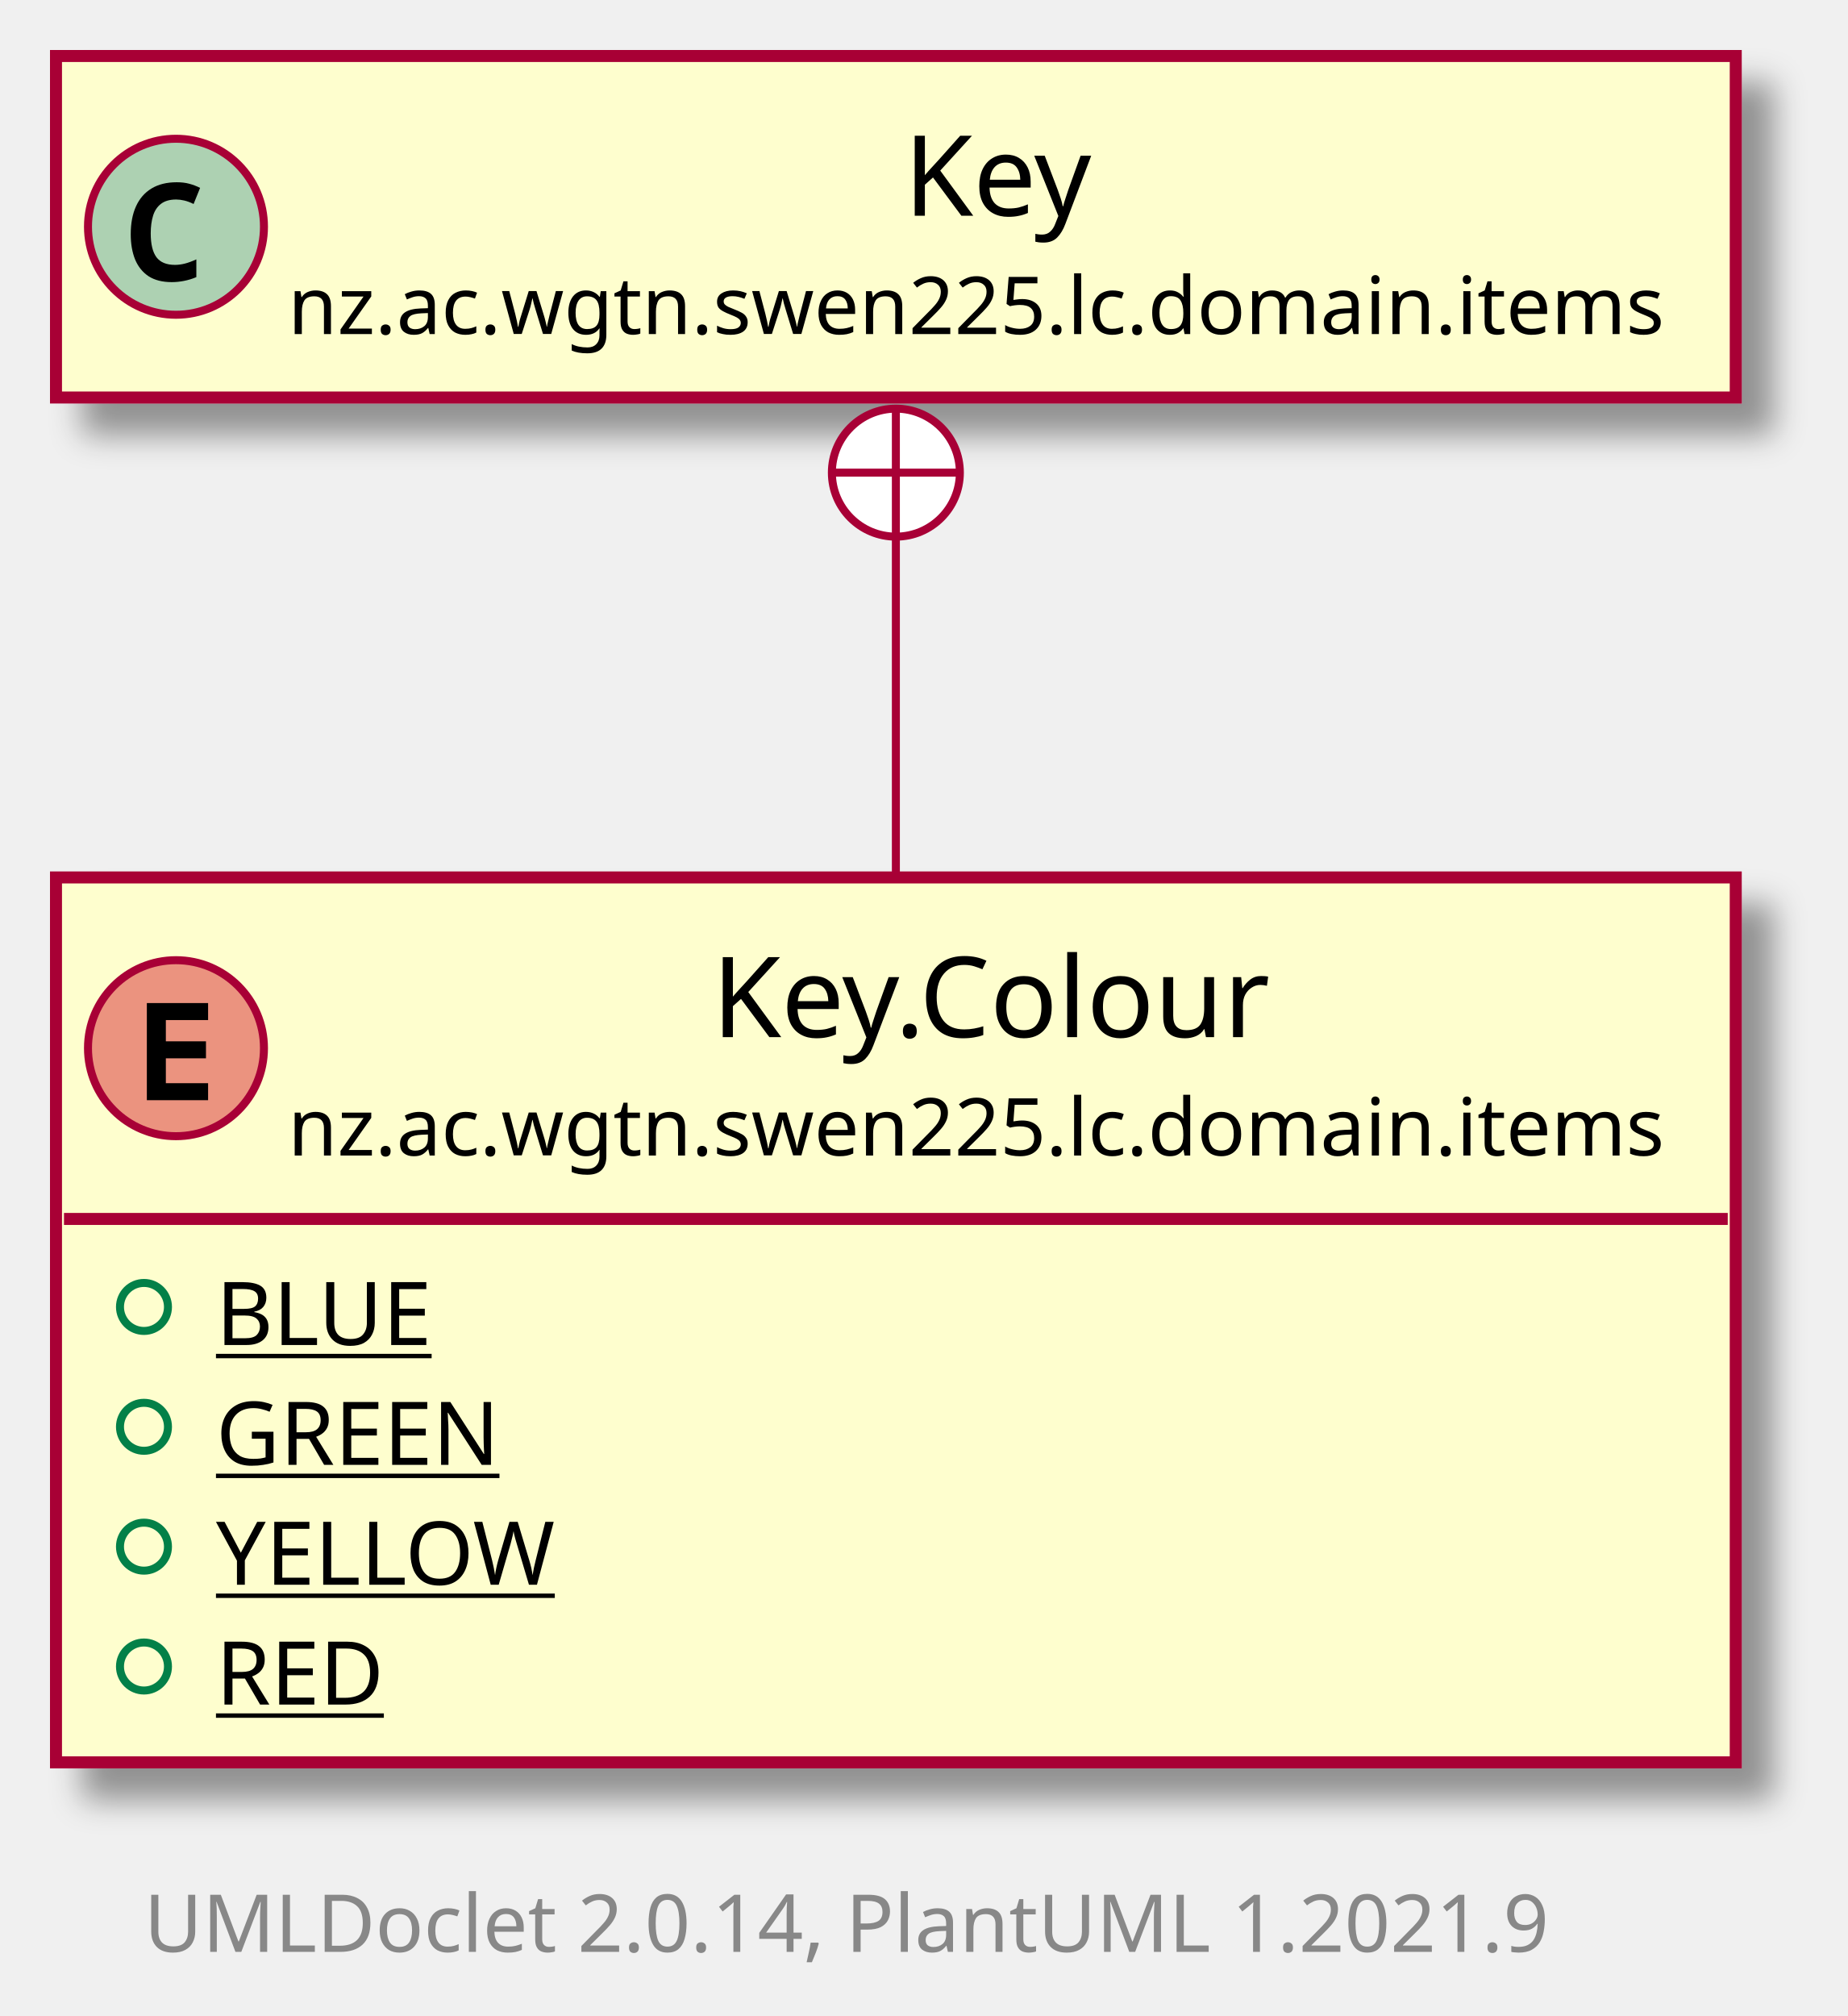
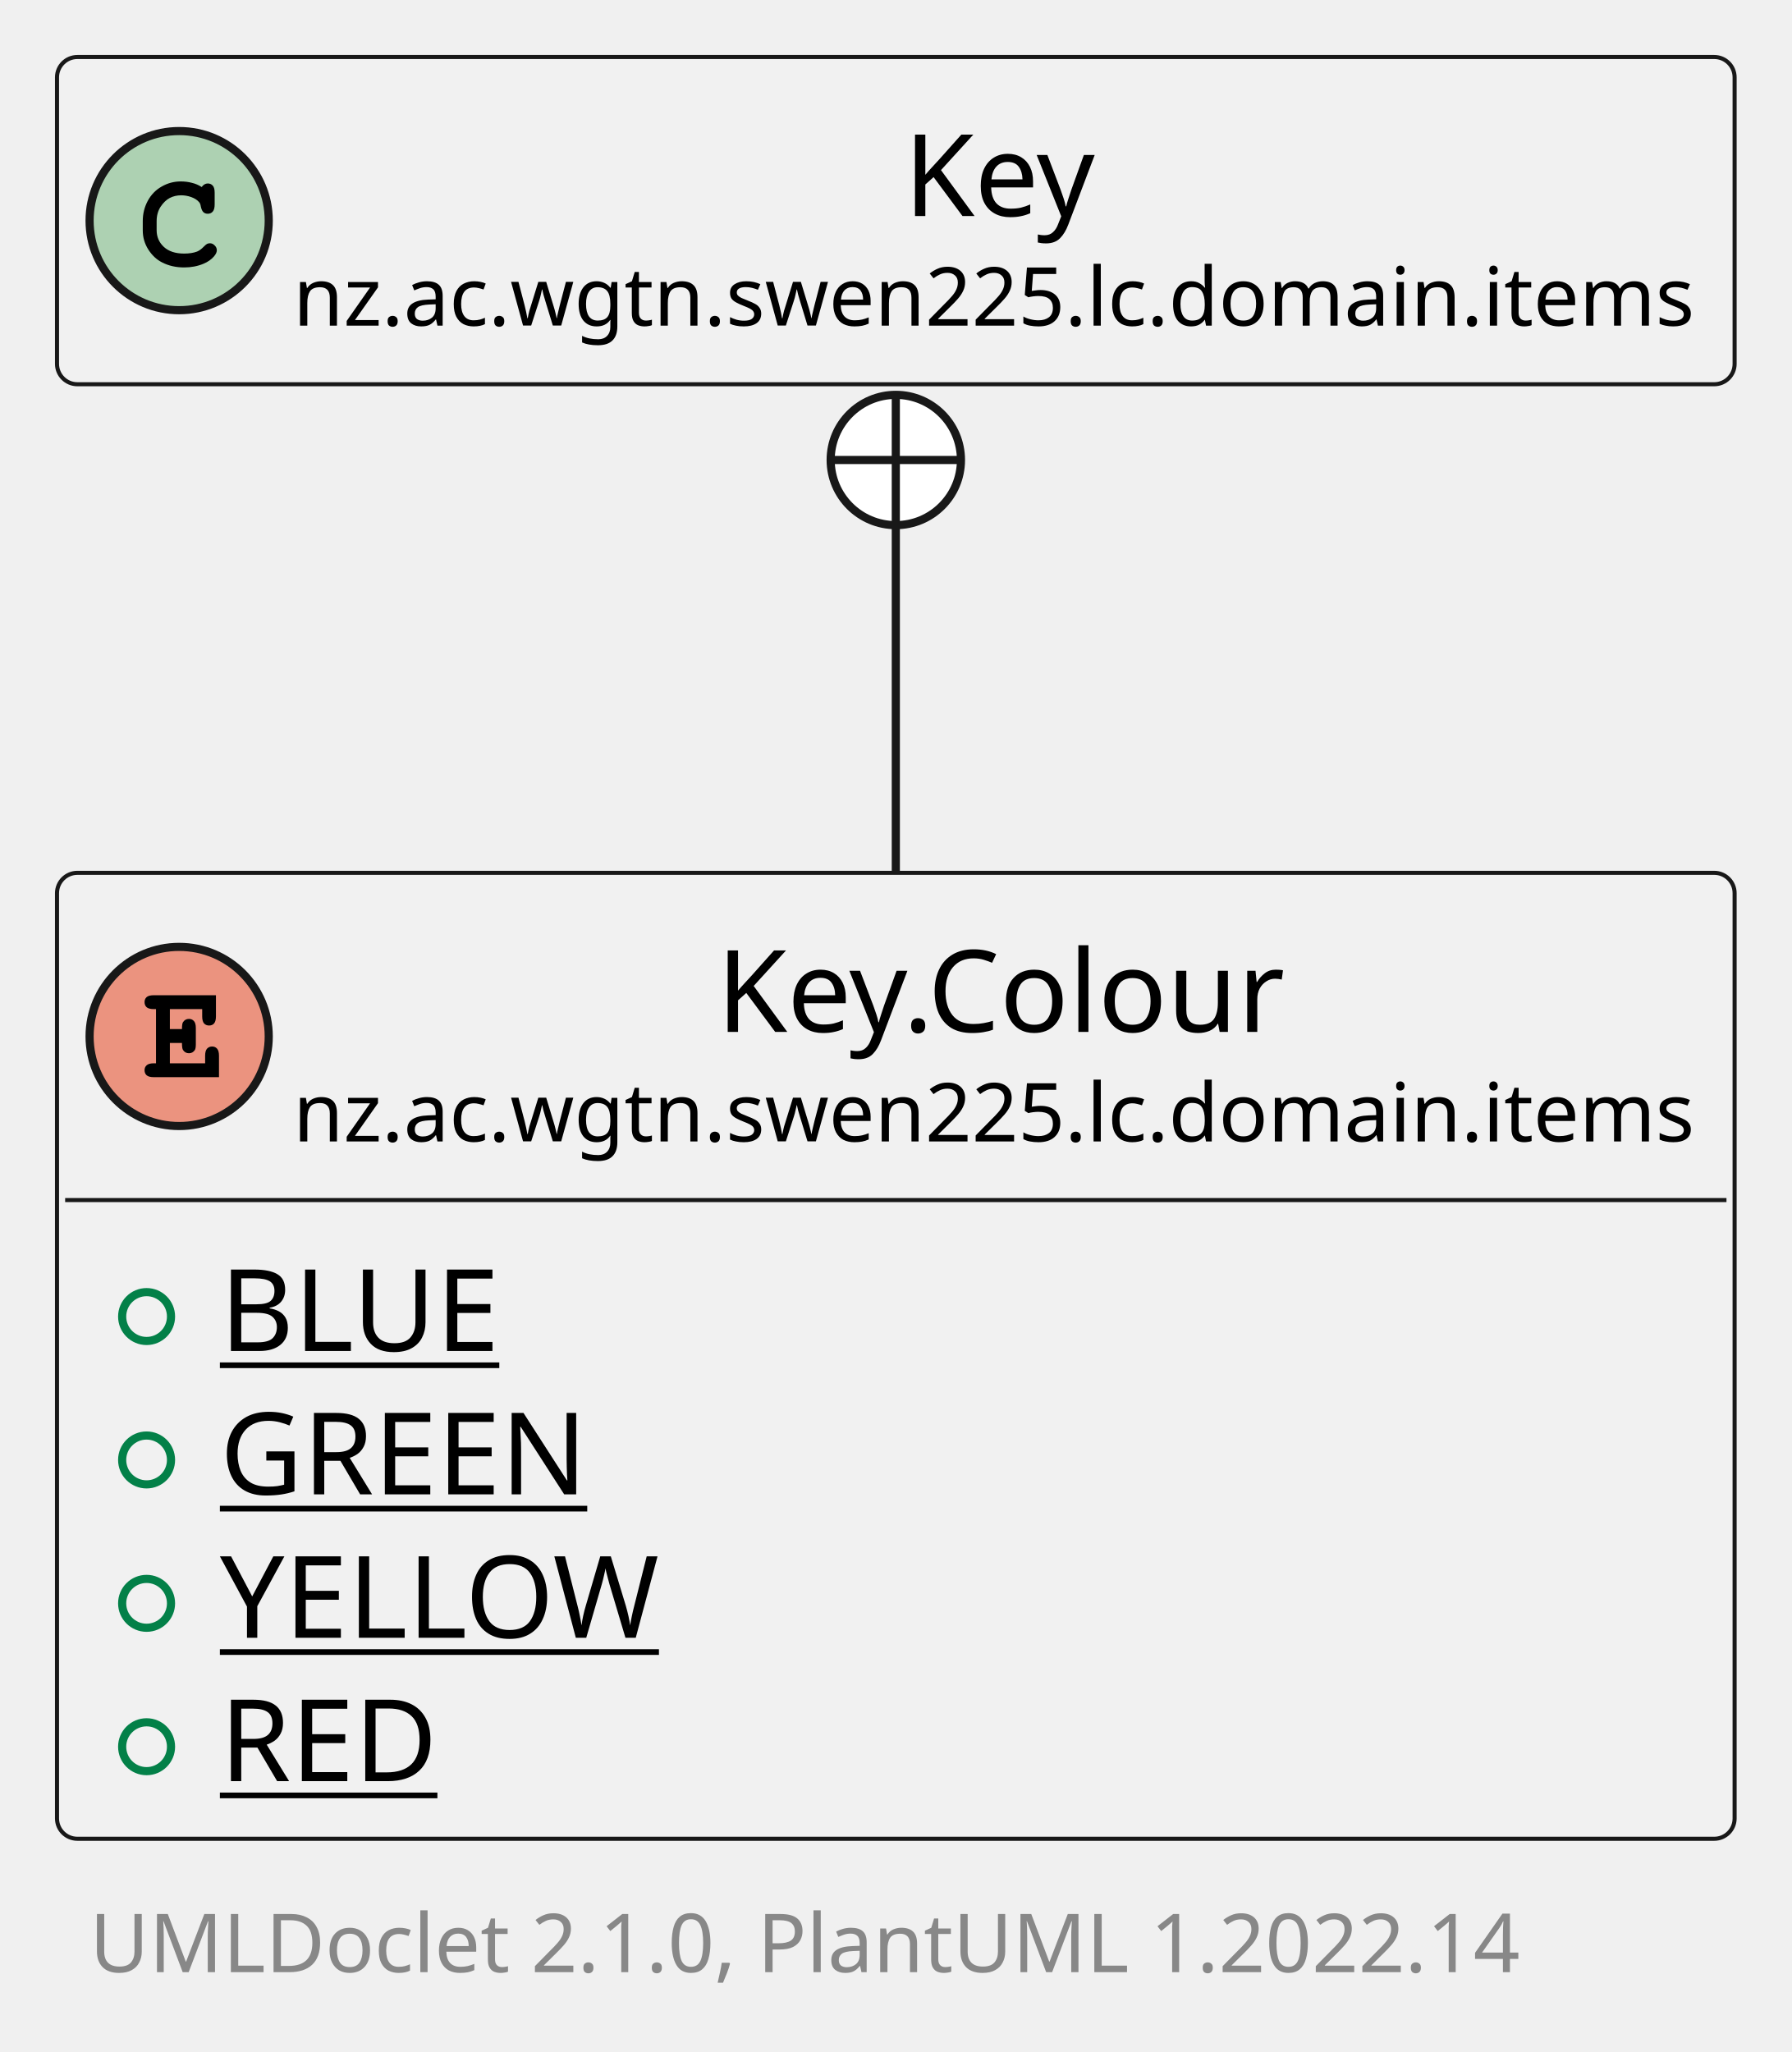
- <svg xmlns="http://www.w3.org/2000/svg" xmlns:xlink="http://www.w3.org/1999/xlink" contentScriptType="application/ecmascript" contentStyleType="text/css" height="252px" preserveAspectRatio="none" style="width:231px;height:252px;background:#FFFFFF;" version="1.1" viewBox="0 0 231 252" width="231px" zoomAndPan="magnify">
-   <defs>
-     <filter height="300%" id="f1o1tn2kcl72j7" width="300%" x="-1" y="-1">
-       <feGaussianBlur result="blurOut" stdDeviation="2.0" />
-       <feColorMatrix in="blurOut" result="blurOut2" type="matrix" values="0 0 0 0 0 0 0 0 0 0 0 0 0 0 0 0 0 0 .4 0" />
-       <feOffset dx="4.0" dy="4.0" in="blurOut2" result="blurOut3" />
-       <feBlend in="SourceGraphic" in2="blurOut3" mode="normal" />
-     </filter>
-   </defs>
+ <svg xmlns="http://www.w3.org/2000/svg" xmlns:xlink="http://www.w3.org/1999/xlink" contentStyleType="text/css" height="252px" preserveAspectRatio="none" style="width:220px;height:252px;background:#FFFFFF;" version="1.1" viewBox="0 0 220 252" width="220px" zoomAndPan="magnify">
+   <defs />
  <g>
    <a href="Key.Colour.html" target="_top" title="Key.Colour.html" xlink:actuate="onRequest" xlink:href="Key.Colour.html" xlink:show="new" xlink:title="Key.Colour.html" xlink:type="simple">
-       <rect codeLine="5" fill="#FEFECE" filter="url(#f1o1tn2kcl72j7)" height="110.615" id="nz.ac.wgtn.swen225.lc.domain.items.Key.Colour" style="stroke:#A80036;stroke-width:1.5;" width="210" x="7" y="109.68" />
-       <ellipse cx="22" cy="131.024" fill="#EB937F" rx="11" ry="11" style="stroke:#A80036;stroke-width:1.0;" />
-       <path d="M18.359,137.524 L18.359,125.383 L26.016,125.383 L26.016,127.508 L20.734,127.508 L20.734,130.165 L25.75,130.165 L25.75,132.29 L20.734,132.29 L20.734,135.399 L26.016,135.399 L26.016,137.524 L18.359,137.524 Z " fill="#000000" />
-       <text fill="#000000" font-family="sans-serif" font-size="14" lengthAdjust="spacing" textLength="72" x="89" y="129.646">Key.Colour</text>
-       <text fill="#000000" font-family="sans-serif" font-size="10" lengthAdjust="spacing" textLength="178" x="36" y="144.438">nz.ac.wgtn.swen225.lc.domain.items</text>
-       <line style="stroke:#A80036;stroke-width:1.5;" x1="8" x2="216" y1="152.368" y2="152.368" />
-       <ellipse cx="18" cy="163.368" rx="3" ry="3" style="stroke:#038048;stroke-width:1.0;fill:none;" />
-       <text fill="#000000" font-family="sans-serif" font-size="11" lengthAdjust="spacing" text-decoration="underline" textLength="27" x="27" y="168.127">BLUE</text>
-       <ellipse cx="18" cy="178.35" rx="3" ry="3" style="stroke:#038048;stroke-width:1.0;fill:none;" />
-       <text fill="#000000" font-family="sans-serif" font-size="11" lengthAdjust="spacing" text-decoration="underline" textLength="35" x="27" y="183.109">GREEN</text>
-       <ellipse cx="18" cy="193.332" rx="3" ry="3" style="stroke:#038048;stroke-width:1.0;fill:none;" />
-       <text fill="#000000" font-family="sans-serif" font-size="11" lengthAdjust="spacing" text-decoration="underline" textLength="43" x="27" y="198.091">YELLOW</text>
-       <ellipse cx="18" cy="208.314" rx="3" ry="3" style="stroke:#038048;stroke-width:1.0;fill:none;" />
-       <text fill="#000000" font-family="sans-serif" font-size="11" lengthAdjust="spacing" text-decoration="underline" textLength="21" x="27" y="213.072">RED</text>
+       <g id="elem_nz.ac.wgtn.swen225.lc.domain.items.Key.Colour">
+         <rect codeLine="5" fill="#F1F1F1" height="118.625" id="nz.ac.wgtn.swen225.lc.domain.items.Key.Colour" rx="2.5" ry="2.5" style="stroke:#181818;stroke-width:0.5;" width="206" x="7" y="107.19" />
+         <ellipse cx="22" cy="127.284" fill="#EB937F" rx="11" ry="11" style="stroke:#181818;stroke-width:1.0;" />
+         <path d="M20.859,128.081 L20.859,130.581 L25.188,130.581 L25.188,129.659 Q25.188,129.049 25.422,128.784 Q25.672,128.518 26.047,128.518 Q26.422,128.518 26.656,128.784 Q26.891,129.049 26.891,129.659 L26.891,132.284 L18.891,132.284 Q18.266,132.284 18,132.049 Q17.75,131.815 17.75,131.424 Q17.75,131.049 18.016,130.815 Q18.281,130.581 18.891,130.581 L19.156,130.581 L19.156,123.924 L18.891,123.924 Q18.266,123.924 18,123.69 Q17.75,123.456 17.75,123.065 Q17.75,122.69 18,122.456 Q18.266,122.221 18.891,122.221 L26.516,122.221 L26.516,124.815 Q26.516,125.424 26.281,125.69 Q26.062,125.94 25.672,125.94 Q25.297,125.94 25.062,125.69 Q24.828,125.424 24.828,124.815 L24.828,123.924 L20.859,123.924 L20.859,126.377 L22.344,126.377 Q22.344,125.721 22.469,125.534 Q22.734,125.127 23.203,125.127 Q23.578,125.127 23.812,125.393 Q24.047,125.643 24.047,126.252 L24.047,128.221 Q24.047,128.768 23.922,128.956 Q23.656,129.346 23.203,129.346 Q22.734,129.346 22.469,128.94 Q22.344,128.752 22.344,128.081 L20.859,128.081 Z " fill="#000000" />
+         <text fill="#000000" font-family="sans-serif" font-size="14" lengthAdjust="spacing" textLength="70" x="88" y="126.723">Key.Colour</text>
+         <text fill="#000000" font-family="sans-serif" font-size="10" lengthAdjust="spacing" textLength="174" x="36" y="140.18">nz.ac.wgtn.swen225.lc.domain.items</text>
+         <line style="stroke:#181818;stroke-width:0.5;" x1="8" x2="212" y1="147.377" y2="147.377" />
+         <ellipse cx="18" cy="161.682" fill="none" rx="3" ry="3" style="stroke:#038048;stroke-width:1.0;" />
+         <text fill="#000000" font-family="sans-serif" font-size="14" lengthAdjust="spacing" text-decoration="underline" textLength="35" x="27" y="165.911">BLUE</text>
+         <ellipse cx="18" cy="179.292" fill="none" rx="3" ry="3" style="stroke:#038048;stroke-width:1.0;" />
+         <text fill="#000000" font-family="sans-serif" font-size="14" lengthAdjust="spacing" text-decoration="underline" textLength="48" x="27" y="183.52">GREEN</text>
+         <ellipse cx="18" cy="196.901" fill="none" rx="3" ry="3" style="stroke:#038048;stroke-width:1.0;" />
+         <text fill="#000000" font-family="sans-serif" font-size="14" lengthAdjust="spacing" text-decoration="underline" textLength="58" x="27" y="201.13">YELLOW</text>
+         <ellipse cx="18" cy="214.51" fill="none" rx="3" ry="3" style="stroke:#038048;stroke-width:1.0;" />
+         <text fill="#000000" font-family="sans-serif" font-size="14" lengthAdjust="spacing" text-decoration="underline" textLength="29" x="27" y="218.739">RED</text>
+       </g>
    </a>
    <a href="Key.html" target="_top" title="Key.html" xlink:actuate="onRequest" xlink:href="Key.html" xlink:show="new" xlink:title="Key.html" xlink:type="simple">
-       <rect codeLine="12" fill="#FEFECE" filter="url(#f1o1tn2kcl72j7)" height="42.688" id="nz.ac.wgtn.swen225.lc.domain.items.Key" style="stroke:#A80036;stroke-width:1.5;" width="210" x="7" y="7" />
-       <ellipse cx="22" cy="28.344" fill="#ADD1B2" rx="11" ry="11" style="stroke:#A80036;stroke-width:1.0;" />
-       <path d="M21.469,35.266 Q19.719,35.266 18.578,34.532 Q17.453,33.782 16.891,32.438 Q16.344,31.078 16.344,29.282 Q16.344,27.25 17,25.797 Q17.656,24.344 18.938,23.563 Q20.219,22.782 22.094,22.782 Q22.984,22.782 23.656,22.969 Q24.328,23.141 25.016,23.485 L24.203,25.5 Q23.578,25.188 23.031,25.063 Q22.5,24.938 22.016,24.938 Q20.844,24.938 20.141,25.469 Q19.438,26 19.141,26.953 Q18.844,27.907 18.844,29.172 Q18.844,31.188 19.562,32.157 Q20.281,33.11 21.875,33.11 Q22.469,33.11 23.094,32.953 Q23.719,32.797 24.547,32.422 L24.547,34.641 Q23.812,34.953 23.016,35.11 Q22.234,35.266 21.469,35.266 Z " fill="#000000" />
-       <text fill="#000000" font-family="sans-serif" font-size="14" lengthAdjust="spacing" textLength="24" x="113" y="26.966">Key</text>
-       <text fill="#000000" font-family="sans-serif" font-size="10" lengthAdjust="spacing" textLength="178" x="36" y="41.758">nz.ac.wgtn.swen225.lc.domain.items</text>
+       <g id="elem_nz.ac.wgtn.swen225.lc.domain.items.Key">
+         <rect codeLine="12" fill="#F1F1F1" height="40.188" id="nz.ac.wgtn.swen225.lc.domain.items.Key" rx="2.5" ry="2.5" style="stroke:#181818;stroke-width:0.5;" width="206" x="7" y="7" />
+         <ellipse cx="22" cy="27.094" fill="#ADD1B2" rx="11" ry="11" style="stroke:#181818;stroke-width:1.0;" />
+         <path d="M24.766,22.969 Q24.922,22.75 25.109,22.641 Q25.297,22.531 25.516,22.531 Q25.891,22.531 26.125,22.797 Q26.359,23.047 26.359,23.656 L26.359,25.109 Q26.359,25.719 26.125,25.984 Q25.891,26.25 25.516,26.25 Q25.172,26.25 24.969,26.047 Q24.766,25.859 24.656,25.344 Q24.609,24.984 24.422,24.797 Q24.094,24.422 23.484,24.203 Q22.875,23.984 22.25,23.984 Q21.484,23.984 20.844,24.312 Q20.219,24.641 19.719,25.391 Q19.234,26.141 19.234,27.172 L19.234,28.266 Q19.234,29.5 20.125,30.328 Q21.016,31.141 22.609,31.141 Q23.547,31.141 24.203,30.891 Q24.594,30.734 25.016,30.297 Q25.281,30.031 25.422,29.953 Q25.578,29.875 25.781,29.875 Q26.109,29.875 26.359,30.141 Q26.625,30.391 26.625,30.734 Q26.625,31.078 26.281,31.484 Q25.781,32.062 24.984,32.391 Q23.906,32.844 22.609,32.844 Q21.094,32.844 19.891,32.219 Q18.906,31.719 18.219,30.656 Q17.531,29.578 17.531,28.297 L17.531,27.141 Q17.531,25.812 18.141,24.672 Q18.766,23.516 19.859,22.906 Q20.953,22.281 22.188,22.281 Q22.922,22.281 23.562,22.453 Q24.219,22.609 24.766,22.969 Z " fill="#000000" />
+         <text fill="#000000" font-family="sans-serif" font-size="14" lengthAdjust="spacing" textLength="24" x="111" y="26.533">Key</text>
+         <text fill="#000000" font-family="sans-serif" font-size="10" lengthAdjust="spacing" textLength="174" x="36" y="39.99">nz.ac.wgtn.swen225.lc.domain.items</text>
+       </g>
    </a>
-     <path codeLine="14" d="M112,65.7 C112,79.08 112,94.55 112,109.19 " fill="none" id="nz.ac.wgtn.swen225.lc.domain.items.Key-backto-nz.ac.wgtn.swen225.lc.domain.items.Key.Colour" style="stroke:#A80036;stroke-width:1.0;" />
-     <ellipse cx="112" cy="59.08" fill="#FFFFFF" rx="8" ry="8" style="stroke:#A80036;stroke-width:1.0;" />
-     <line style="stroke:#A80036;stroke-width:1.0;" x1="112" x2="112" y1="67.08" y2="51.08" />
-     <line style="stroke:#A80036;stroke-width:1.0;" x1="104" x2="120" y1="59.08" y2="59.08" />
-     <text fill="#888888" font-family="sans-serif" font-size="10" lengthAdjust="spacing" textLength="182" x="18" y="243.985">UMLDoclet 2.0.14, PlantUML 1.2021.9</text>
+     <g id="link_nz.ac.wgtn.swen225.lc.domain.items.Key_nz.ac.wgtn.swen225.lc.domain.items.Key.Colour">
+       <path codeLine="14" d="M110,63.43 C110,76.7 110,92.16 110,106.97 " fill="none" id="nz.ac.wgtn.swen225.lc.domain.items.Key-backto-nz.ac.wgtn.swen225.lc.domain.items.Key.Colour" style="stroke:#181818;stroke-width:1.0;" />
+       <ellipse cx="110" cy="56.49" fill="#FFFFFF" rx="8" ry="8" style="stroke:#181818;stroke-width:1.0;" />
+       <line style="stroke:#181818;stroke-width:1.0;" x1="110" x2="110" y1="64.49" y2="48.49" />
+       <line style="stroke:#181818;stroke-width:1.0;" x1="102" x2="118" y1="56.49" y2="56.49" />
+     </g>
+     <text fill="#888888" font-family="sans-serif" font-size="10" lengthAdjust="spacing" textLength="184" x="11" y="242.196">UMLDoclet 2.1.0, PlantUML 1.2022.14</text>
  </g>
</svg>
